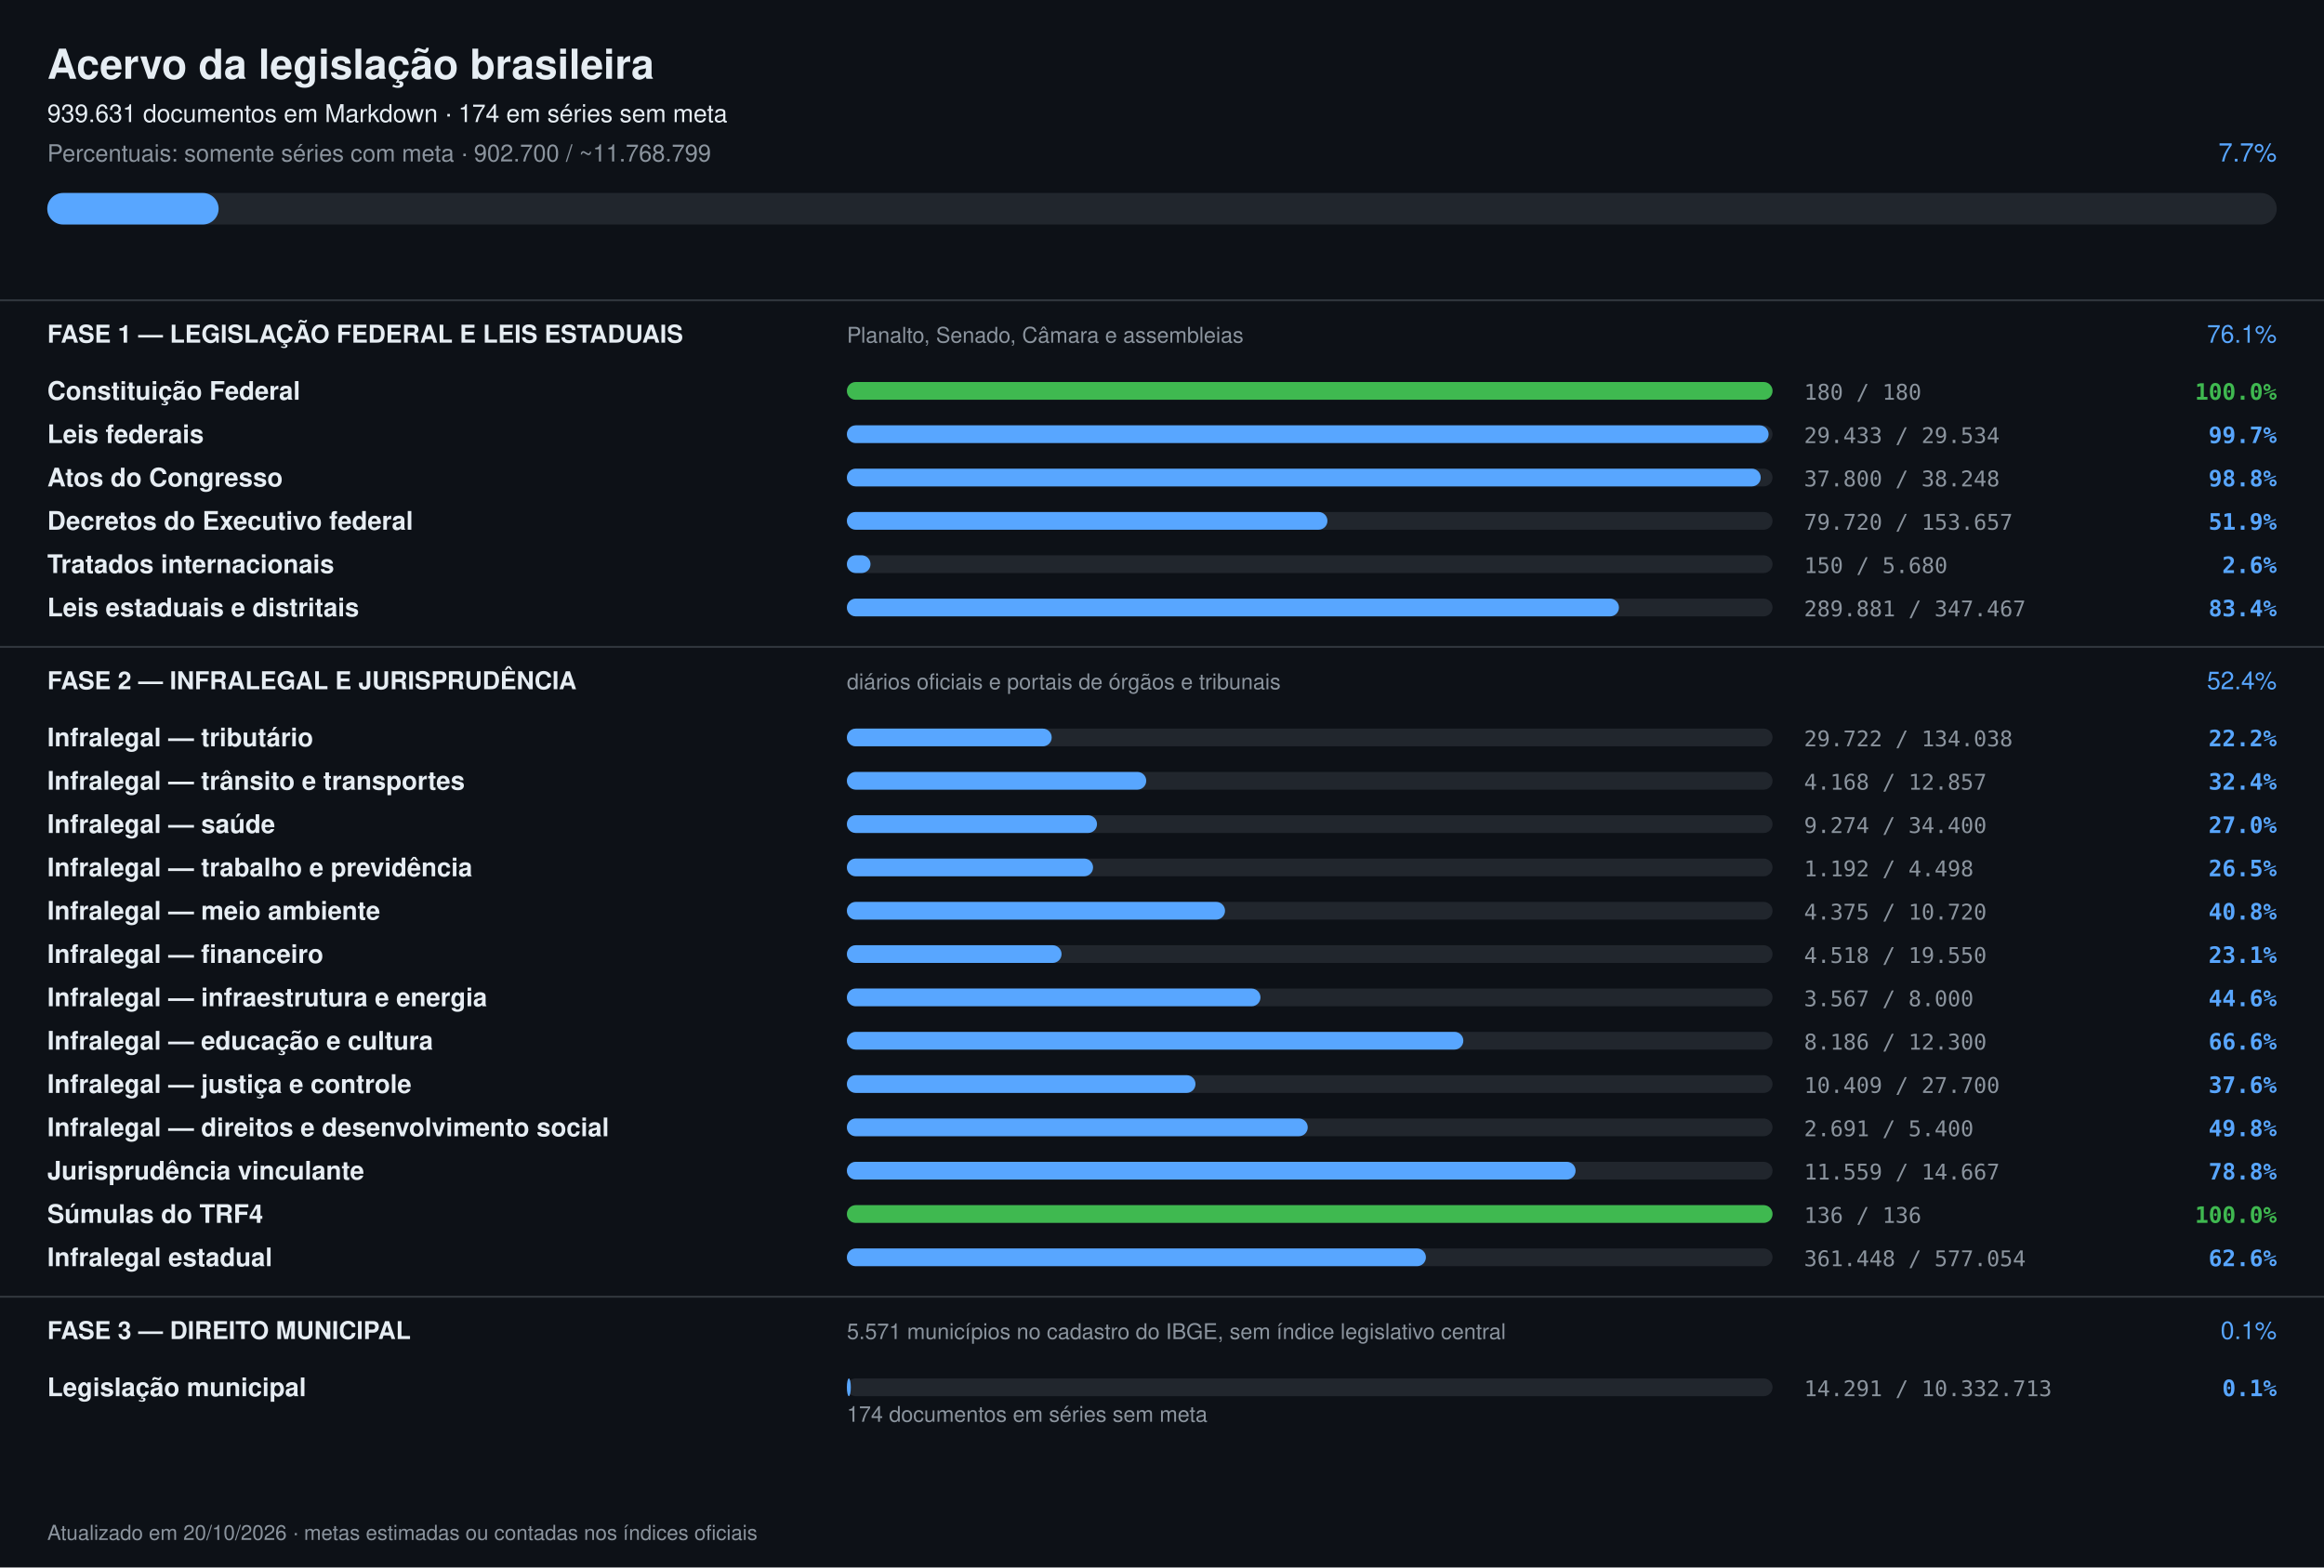
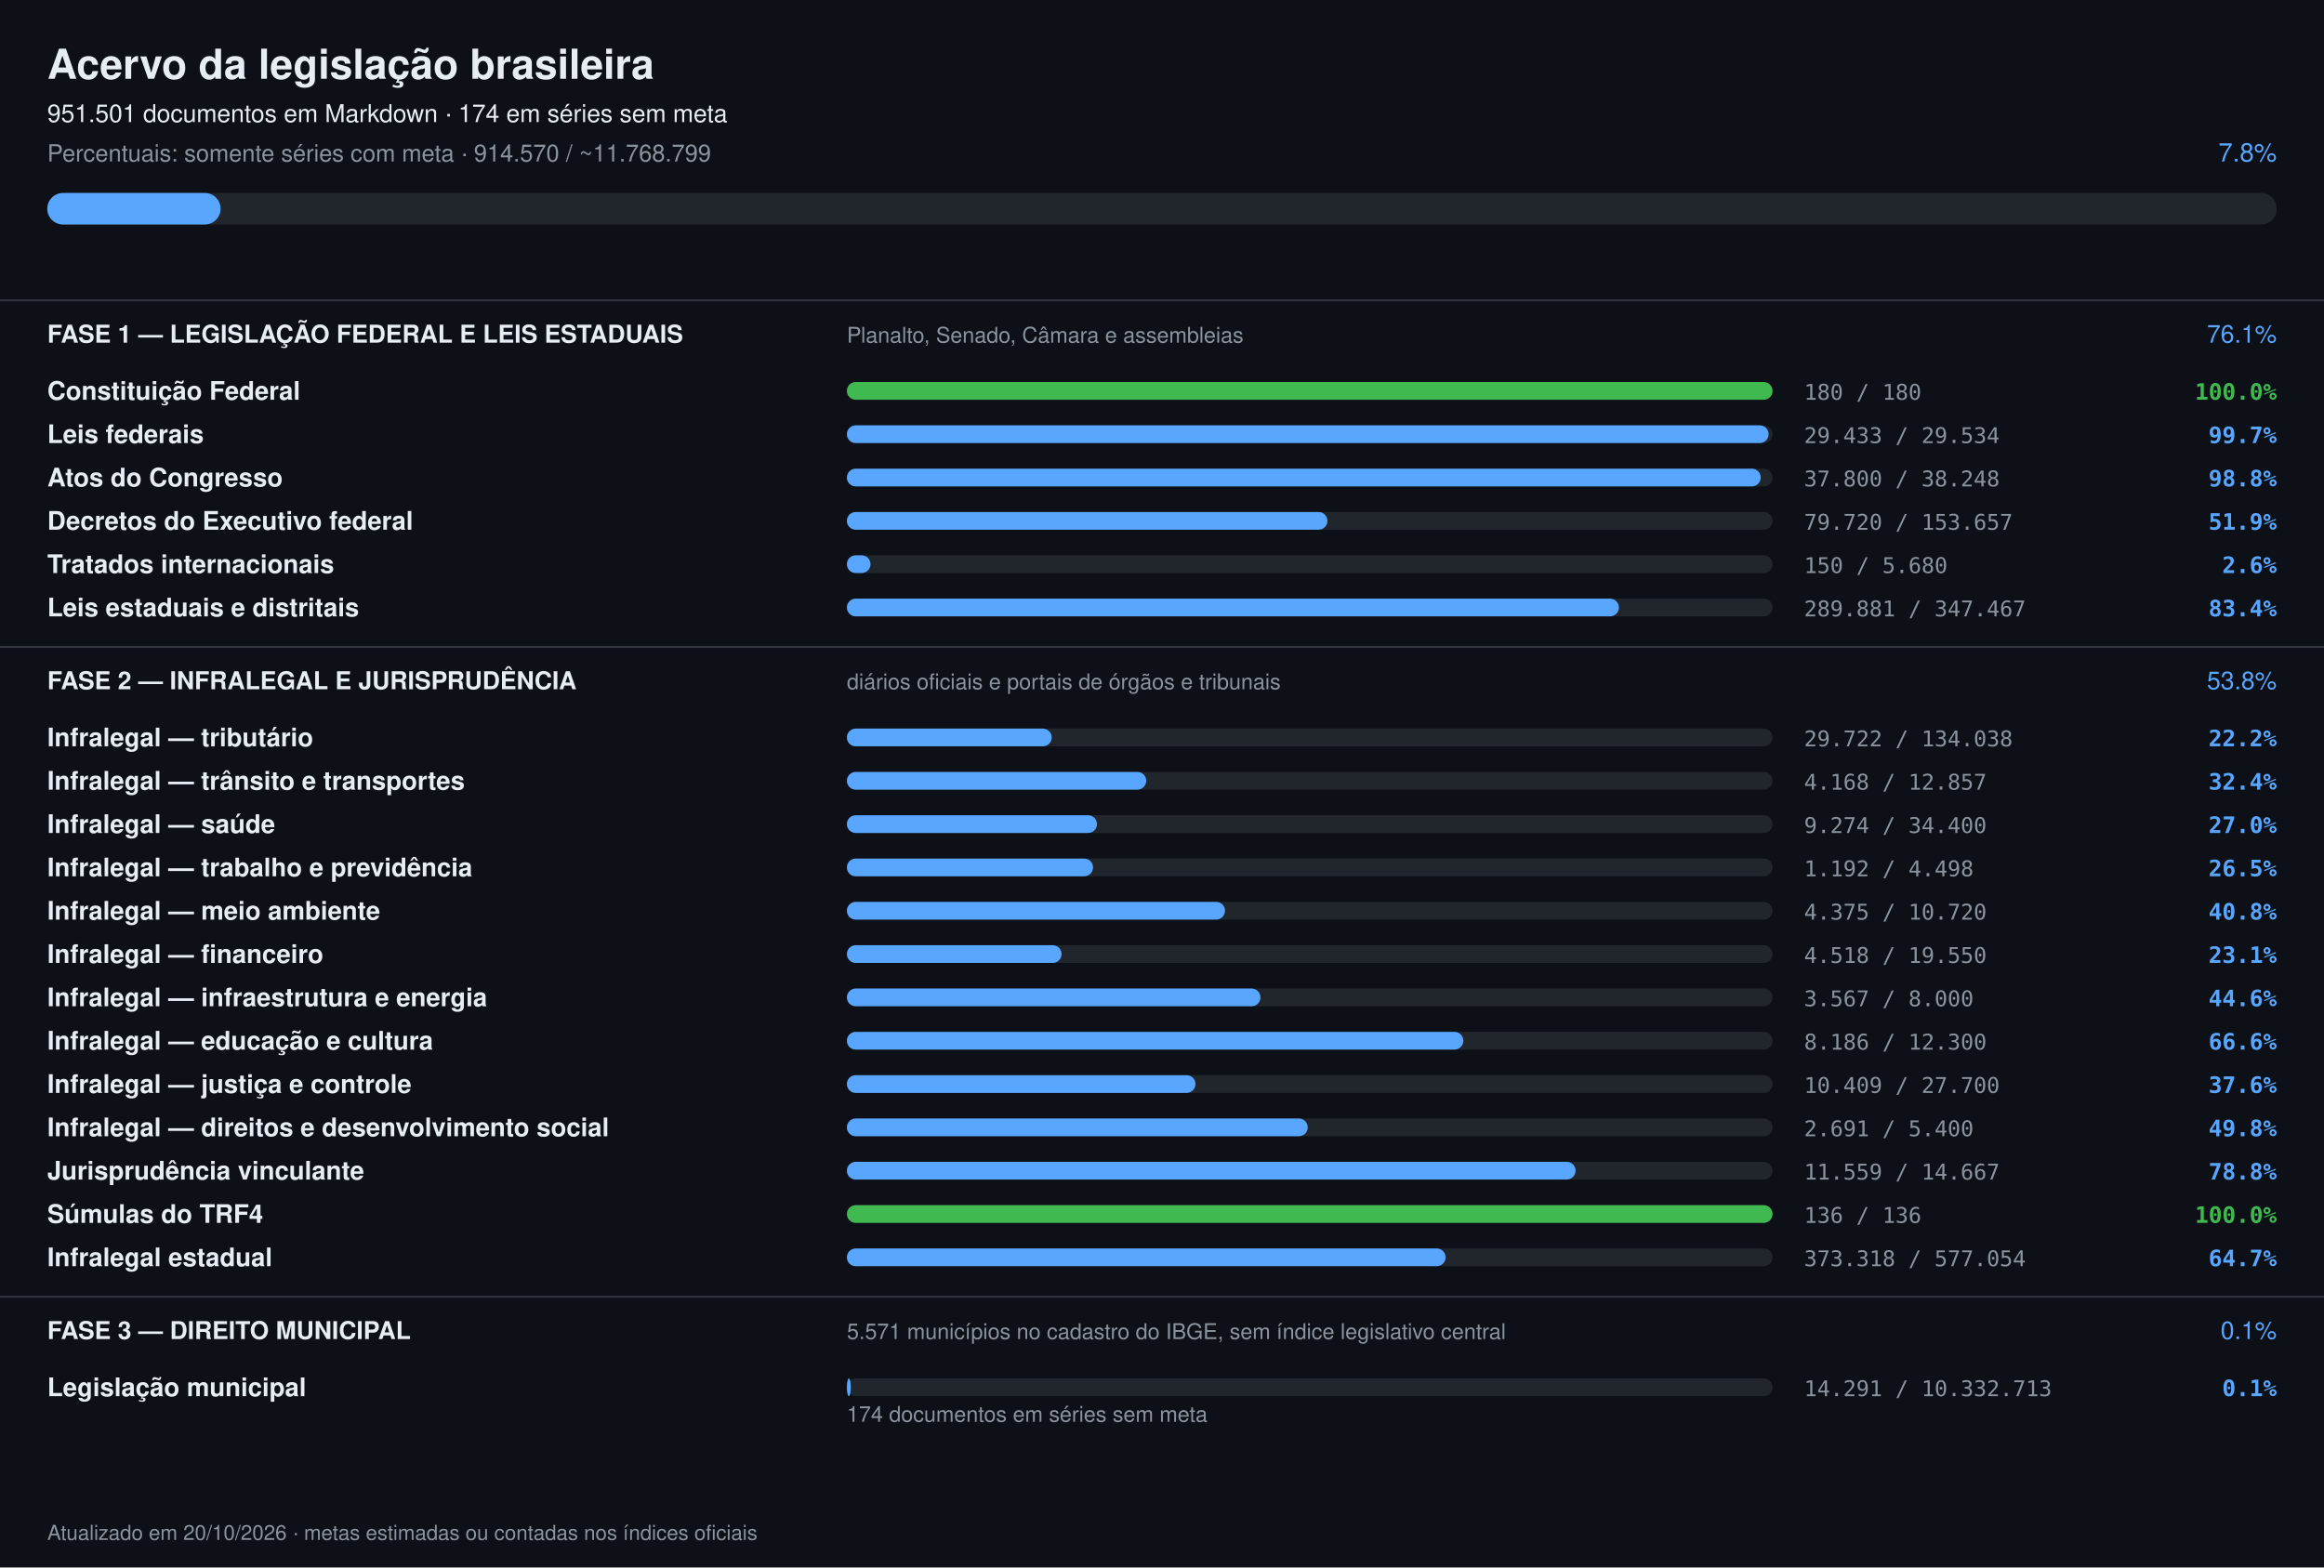
<svg xmlns="http://www.w3.org/2000/svg" width="1180" height="796" viewBox="0 0 1180 796" font-family="-apple-system,Segoe UI,Helvetica,Arial,sans-serif">
  <rect width="1180" height="796" fill="#0d1117" />
  <text x="24" y="40" font-size="21" font-weight="700" fill="#e6edf3">Acervo da legislação brasileira</text>
-   <text x="24" y="62" font-size="12.5" fill="#e6edf3">939.631 documentos em Markdown · 174 em séries sem meta</text>
-   <text x="24" y="82" font-size="12" fill="#8b949e">Percentuais: somente séries com meta · 902.700 / ~11.768.799</text>
-   <text x="1156" y="82" font-size="13" text-anchor="end" fill="#58a6ff">7.7%</text>
+   <text x="24" y="62" font-size="12.5" fill="#e6edf3">951.501 documentos em Markdown · 174 em séries sem meta</text>
+   <text x="24" y="82" font-size="12" fill="#8b949e">Percentuais: somente séries com meta · 914.570 / ~11.768.799</text>
+   <text x="1156" y="82" font-size="13" text-anchor="end" fill="#58a6ff">7.8%</text>
  <rect x="24" y="98" width="1132" height="16" rx="8" fill="#21262d" />
-   <rect x="24" y="98" width="87" height="16" rx="8" fill="#58a6ff" />
+   <rect x="24" y="98" width="88" height="16" rx="8" fill="#58a6ff" />
  <rect x="0" y="152" width="1180" height="1" fill="#30363d" />
  <text x="24" y="174" font-size="12.5" font-weight="700" fill="#e6edf3">FASE 1 — LEGISLAÇÃO FEDERAL E LEIS ESTADUAIS</text>
  <text x="430" y="174" font-size="11" fill="#8b949e">Planalto, Senado, Câmara e assembleias</text>
  <text x="1156" y="174" font-size="12.5" text-anchor="end" fill="#58a6ff">76.1%</text>
  <text x="24" y="203" font-size="13" font-weight="600" fill="#e6edf3">Constituição Federal</text>
  <rect x="430" y="194" width="470" height="9" rx="4.5" fill="#21262d" />
  <rect x="430" y="194" width="470" height="9" rx="4.5" fill="#3fb950" />
  <text x="916" y="203" font-size="11" fill="#8b949e" font-family="ui-monospace,monospace">180 / 180</text>
  <text x="1156" y="203" font-size="11.5" text-anchor="end" font-weight="600" fill="#3fb950" font-family="ui-monospace,monospace">100.0%</text>
  <text x="24" y="225" font-size="13" font-weight="600" fill="#e6edf3">Leis federais</text>
  <rect x="430" y="216" width="470" height="9" rx="4.5" fill="#21262d" />
  <rect x="430" y="216" width="468" height="9" rx="4.5" fill="#58a6ff" />
  <text x="916" y="225" font-size="11" fill="#8b949e" font-family="ui-monospace,monospace">29.433 / 29.534</text>
  <text x="1156" y="225" font-size="11.5" text-anchor="end" font-weight="600" fill="#58a6ff" font-family="ui-monospace,monospace">99.7%</text>
  <text x="24" y="247" font-size="13" font-weight="600" fill="#e6edf3">Atos do Congresso</text>
  <rect x="430" y="238" width="470" height="9" rx="4.5" fill="#21262d" />
  <rect x="430" y="238" width="464" height="9" rx="4.5" fill="#58a6ff" />
  <text x="916" y="247" font-size="11" fill="#8b949e" font-family="ui-monospace,monospace">37.800 / 38.248</text>
  <text x="1156" y="247" font-size="11.5" text-anchor="end" font-weight="600" fill="#58a6ff" font-family="ui-monospace,monospace">98.8%</text>
  <text x="24" y="269" font-size="13" font-weight="600" fill="#e6edf3">Decretos do Executivo federal</text>
  <rect x="430" y="260" width="470" height="9" rx="4.5" fill="#21262d" />
  <rect x="430" y="260" width="244" height="9" rx="4.5" fill="#58a6ff" />
  <text x="916" y="269" font-size="11" fill="#8b949e" font-family="ui-monospace,monospace">79.720 / 153.657</text>
  <text x="1156" y="269" font-size="11.5" text-anchor="end" font-weight="600" fill="#58a6ff" font-family="ui-monospace,monospace">51.9%</text>
  <text x="24" y="291" font-size="13" font-weight="600" fill="#e6edf3">Tratados internacionais</text>
  <rect x="430" y="282" width="470" height="9" rx="4.5" fill="#21262d" />
  <rect x="430" y="282" width="12" height="9" rx="4.5" fill="#58a6ff" />
  <text x="916" y="291" font-size="11" fill="#8b949e" font-family="ui-monospace,monospace">150 / 5.680</text>
  <text x="1156" y="291" font-size="11.5" text-anchor="end" font-weight="600" fill="#58a6ff" font-family="ui-monospace,monospace">2.6%</text>
  <text x="24" y="313" font-size="13" font-weight="600" fill="#e6edf3">Leis estaduais e distritais</text>
  <rect x="430" y="304" width="470" height="9" rx="4.5" fill="#21262d" />
  <rect x="430" y="304" width="392" height="9" rx="4.5" fill="#58a6ff" />
  <text x="916" y="313" font-size="11" fill="#8b949e" font-family="ui-monospace,monospace">289.881 / 347.467</text>
  <text x="1156" y="313" font-size="11.5" text-anchor="end" font-weight="600" fill="#58a6ff" font-family="ui-monospace,monospace">83.4%</text>
  <rect x="0" y="328" width="1180" height="1" fill="#30363d" />
  <text x="24" y="350" font-size="12.5" font-weight="700" fill="#e6edf3">FASE 2 — INFRALEGAL E JURISPRUDÊNCIA</text>
  <text x="430" y="350" font-size="11" fill="#8b949e">diários oficiais e portais de órgãos e tribunais</text>
-   <text x="1156" y="350" font-size="12.5" text-anchor="end" fill="#58a6ff">52.4%</text>
+   <text x="1156" y="350" font-size="12.5" text-anchor="end" fill="#58a6ff">53.8%</text>
  <text x="24" y="379" font-size="13" font-weight="600" fill="#e6edf3">Infralegal — tributário</text>
  <rect x="430" y="370" width="470" height="9" rx="4.5" fill="#21262d" />
  <rect x="430" y="370" width="104" height="9" rx="4.5" fill="#58a6ff" />
  <text x="916" y="379" font-size="11" fill="#8b949e" font-family="ui-monospace,monospace">29.722 / 134.038</text>
  <text x="1156" y="379" font-size="11.5" text-anchor="end" font-weight="600" fill="#58a6ff" font-family="ui-monospace,monospace">22.2%</text>
  <text x="24" y="401" font-size="13" font-weight="600" fill="#e6edf3">Infralegal — trânsito e transportes</text>
  <rect x="430" y="392" width="470" height="9" rx="4.5" fill="#21262d" />
  <rect x="430" y="392" width="152" height="9" rx="4.5" fill="#58a6ff" />
  <text x="916" y="401" font-size="11" fill="#8b949e" font-family="ui-monospace,monospace">4.168 / 12.857</text>
  <text x="1156" y="401" font-size="11.5" text-anchor="end" font-weight="600" fill="#58a6ff" font-family="ui-monospace,monospace">32.4%</text>
  <text x="24" y="423" font-size="13" font-weight="600" fill="#e6edf3">Infralegal — saúde</text>
  <rect x="430" y="414" width="470" height="9" rx="4.5" fill="#21262d" />
  <rect x="430" y="414" width="127" height="9" rx="4.5" fill="#58a6ff" />
  <text x="916" y="423" font-size="11" fill="#8b949e" font-family="ui-monospace,monospace">9.274 / 34.400</text>
  <text x="1156" y="423" font-size="11.5" text-anchor="end" font-weight="600" fill="#58a6ff" font-family="ui-monospace,monospace">27.0%</text>
  <text x="24" y="445" font-size="13" font-weight="600" fill="#e6edf3">Infralegal — trabalho e previdência</text>
  <rect x="430" y="436" width="470" height="9" rx="4.5" fill="#21262d" />
  <rect x="430" y="436" width="125" height="9" rx="4.5" fill="#58a6ff" />
  <text x="916" y="445" font-size="11" fill="#8b949e" font-family="ui-monospace,monospace">1.192 / 4.498</text>
  <text x="1156" y="445" font-size="11.5" text-anchor="end" font-weight="600" fill="#58a6ff" font-family="ui-monospace,monospace">26.5%</text>
  <text x="24" y="467" font-size="13" font-weight="600" fill="#e6edf3">Infralegal — meio ambiente</text>
  <rect x="430" y="458" width="470" height="9" rx="4.5" fill="#21262d" />
  <rect x="430" y="458" width="192" height="9" rx="4.5" fill="#58a6ff" />
  <text x="916" y="467" font-size="11" fill="#8b949e" font-family="ui-monospace,monospace">4.375 / 10.720</text>
  <text x="1156" y="467" font-size="11.5" text-anchor="end" font-weight="600" fill="#58a6ff" font-family="ui-monospace,monospace">40.8%</text>
  <text x="24" y="489" font-size="13" font-weight="600" fill="#e6edf3">Infralegal — financeiro</text>
  <rect x="430" y="480" width="470" height="9" rx="4.5" fill="#21262d" />
  <rect x="430" y="480" width="109" height="9" rx="4.5" fill="#58a6ff" />
  <text x="916" y="489" font-size="11" fill="#8b949e" font-family="ui-monospace,monospace">4.518 / 19.550</text>
  <text x="1156" y="489" font-size="11.5" text-anchor="end" font-weight="600" fill="#58a6ff" font-family="ui-monospace,monospace">23.1%</text>
  <text x="24" y="511" font-size="13" font-weight="600" fill="#e6edf3">Infralegal — infraestrutura e energia</text>
  <rect x="430" y="502" width="470" height="9" rx="4.5" fill="#21262d" />
  <rect x="430" y="502" width="210" height="9" rx="4.5" fill="#58a6ff" />
  <text x="916" y="511" font-size="11" fill="#8b949e" font-family="ui-monospace,monospace">3.567 / 8.000</text>
  <text x="1156" y="511" font-size="11.5" text-anchor="end" font-weight="600" fill="#58a6ff" font-family="ui-monospace,monospace">44.6%</text>
  <text x="24" y="533" font-size="13" font-weight="600" fill="#e6edf3">Infralegal — educação e cultura</text>
  <rect x="430" y="524" width="470" height="9" rx="4.5" fill="#21262d" />
  <rect x="430" y="524" width="313" height="9" rx="4.5" fill="#58a6ff" />
  <text x="916" y="533" font-size="11" fill="#8b949e" font-family="ui-monospace,monospace">8.186 / 12.300</text>
  <text x="1156" y="533" font-size="11.5" text-anchor="end" font-weight="600" fill="#58a6ff" font-family="ui-monospace,monospace">66.6%</text>
  <text x="24" y="555" font-size="13" font-weight="600" fill="#e6edf3">Infralegal — justiça e controle</text>
  <rect x="430" y="546" width="470" height="9" rx="4.5" fill="#21262d" />
  <rect x="430" y="546" width="177" height="9" rx="4.5" fill="#58a6ff" />
  <text x="916" y="555" font-size="11" fill="#8b949e" font-family="ui-monospace,monospace">10.409 / 27.700</text>
  <text x="1156" y="555" font-size="11.5" text-anchor="end" font-weight="600" fill="#58a6ff" font-family="ui-monospace,monospace">37.6%</text>
  <text x="24" y="577" font-size="13" font-weight="600" fill="#e6edf3">Infralegal — direitos e desenvolvimento social</text>
  <rect x="430" y="568" width="470" height="9" rx="4.5" fill="#21262d" />
  <rect x="430" y="568" width="234" height="9" rx="4.5" fill="#58a6ff" />
  <text x="916" y="577" font-size="11" fill="#8b949e" font-family="ui-monospace,monospace">2.691 / 5.400</text>
  <text x="1156" y="577" font-size="11.5" text-anchor="end" font-weight="600" fill="#58a6ff" font-family="ui-monospace,monospace">49.8%</text>
  <text x="24" y="599" font-size="13" font-weight="600" fill="#e6edf3">Jurisprudência vinculante</text>
  <rect x="430" y="590" width="470" height="9" rx="4.5" fill="#21262d" />
  <rect x="430" y="590" width="370" height="9" rx="4.5" fill="#58a6ff" />
  <text x="916" y="599" font-size="11" fill="#8b949e" font-family="ui-monospace,monospace">11.559 / 14.667</text>
  <text x="1156" y="599" font-size="11.5" text-anchor="end" font-weight="600" fill="#58a6ff" font-family="ui-monospace,monospace">78.8%</text>
  <text x="24" y="621" font-size="13" font-weight="600" fill="#e6edf3">Súmulas do TRF4</text>
  <rect x="430" y="612" width="470" height="9" rx="4.5" fill="#21262d" />
  <rect x="430" y="612" width="470" height="9" rx="4.5" fill="#3fb950" />
  <text x="916" y="621" font-size="11" fill="#8b949e" font-family="ui-monospace,monospace">136 / 136</text>
  <text x="1156" y="621" font-size="11.5" text-anchor="end" font-weight="600" fill="#3fb950" font-family="ui-monospace,monospace">100.0%</text>
  <text x="24" y="643" font-size="13" font-weight="600" fill="#e6edf3">Infralegal estadual</text>
  <rect x="430" y="634" width="470" height="9" rx="4.5" fill="#21262d" />
-   <rect x="430" y="634" width="294" height="9" rx="4.5" fill="#58a6ff" />
-   <text x="916" y="643" font-size="11" fill="#8b949e" font-family="ui-monospace,monospace">361.448 / 577.054</text>
-   <text x="1156" y="643" font-size="11.5" text-anchor="end" font-weight="600" fill="#58a6ff" font-family="ui-monospace,monospace">62.6%</text>
+   <rect x="430" y="634" width="304" height="9" rx="4.5" fill="#58a6ff" />
+   <text x="916" y="643" font-size="11" fill="#8b949e" font-family="ui-monospace,monospace">373.318 / 577.054</text>
+   <text x="1156" y="643" font-size="11.5" text-anchor="end" font-weight="600" fill="#58a6ff" font-family="ui-monospace,monospace">64.7%</text>
  <rect x="0" y="658" width="1180" height="1" fill="#30363d" />
  <text x="24" y="680" font-size="12.5" font-weight="700" fill="#e6edf3">FASE 3 — DIREITO MUNICIPAL</text>
  <text x="430" y="680" font-size="11" fill="#8b949e">5.571 municípios no cadastro do IBGE, sem índice legislativo central</text>
  <text x="1156" y="680" font-size="12.5" text-anchor="end" fill="#58a6ff">0.1%</text>
  <text x="24" y="709" font-size="13" font-weight="600" fill="#e6edf3">Legislação municipal</text>
  <rect x="430" y="700" width="470" height="9" rx="4.5" fill="#21262d" />
  <rect x="430" y="700" width="2" height="9" rx="4.5" fill="#58a6ff" />
  <text x="916" y="709" font-size="11" fill="#8b949e" font-family="ui-monospace,monospace">14.291 / 10.332.713</text>
  <text x="1156" y="709" font-size="11.5" text-anchor="end" font-weight="600" fill="#58a6ff" font-family="ui-monospace,monospace">0.1%</text>
  <text x="430" y="722" font-size="11" fill="#8b949e">174 documentos em séries sem meta</text>
  <text x="24" y="782" font-size="10.5" fill="#8b949e">Atualizado em 20/10/2026 · metas estimadas ou contadas nos índices oficiais</text>
</svg>
